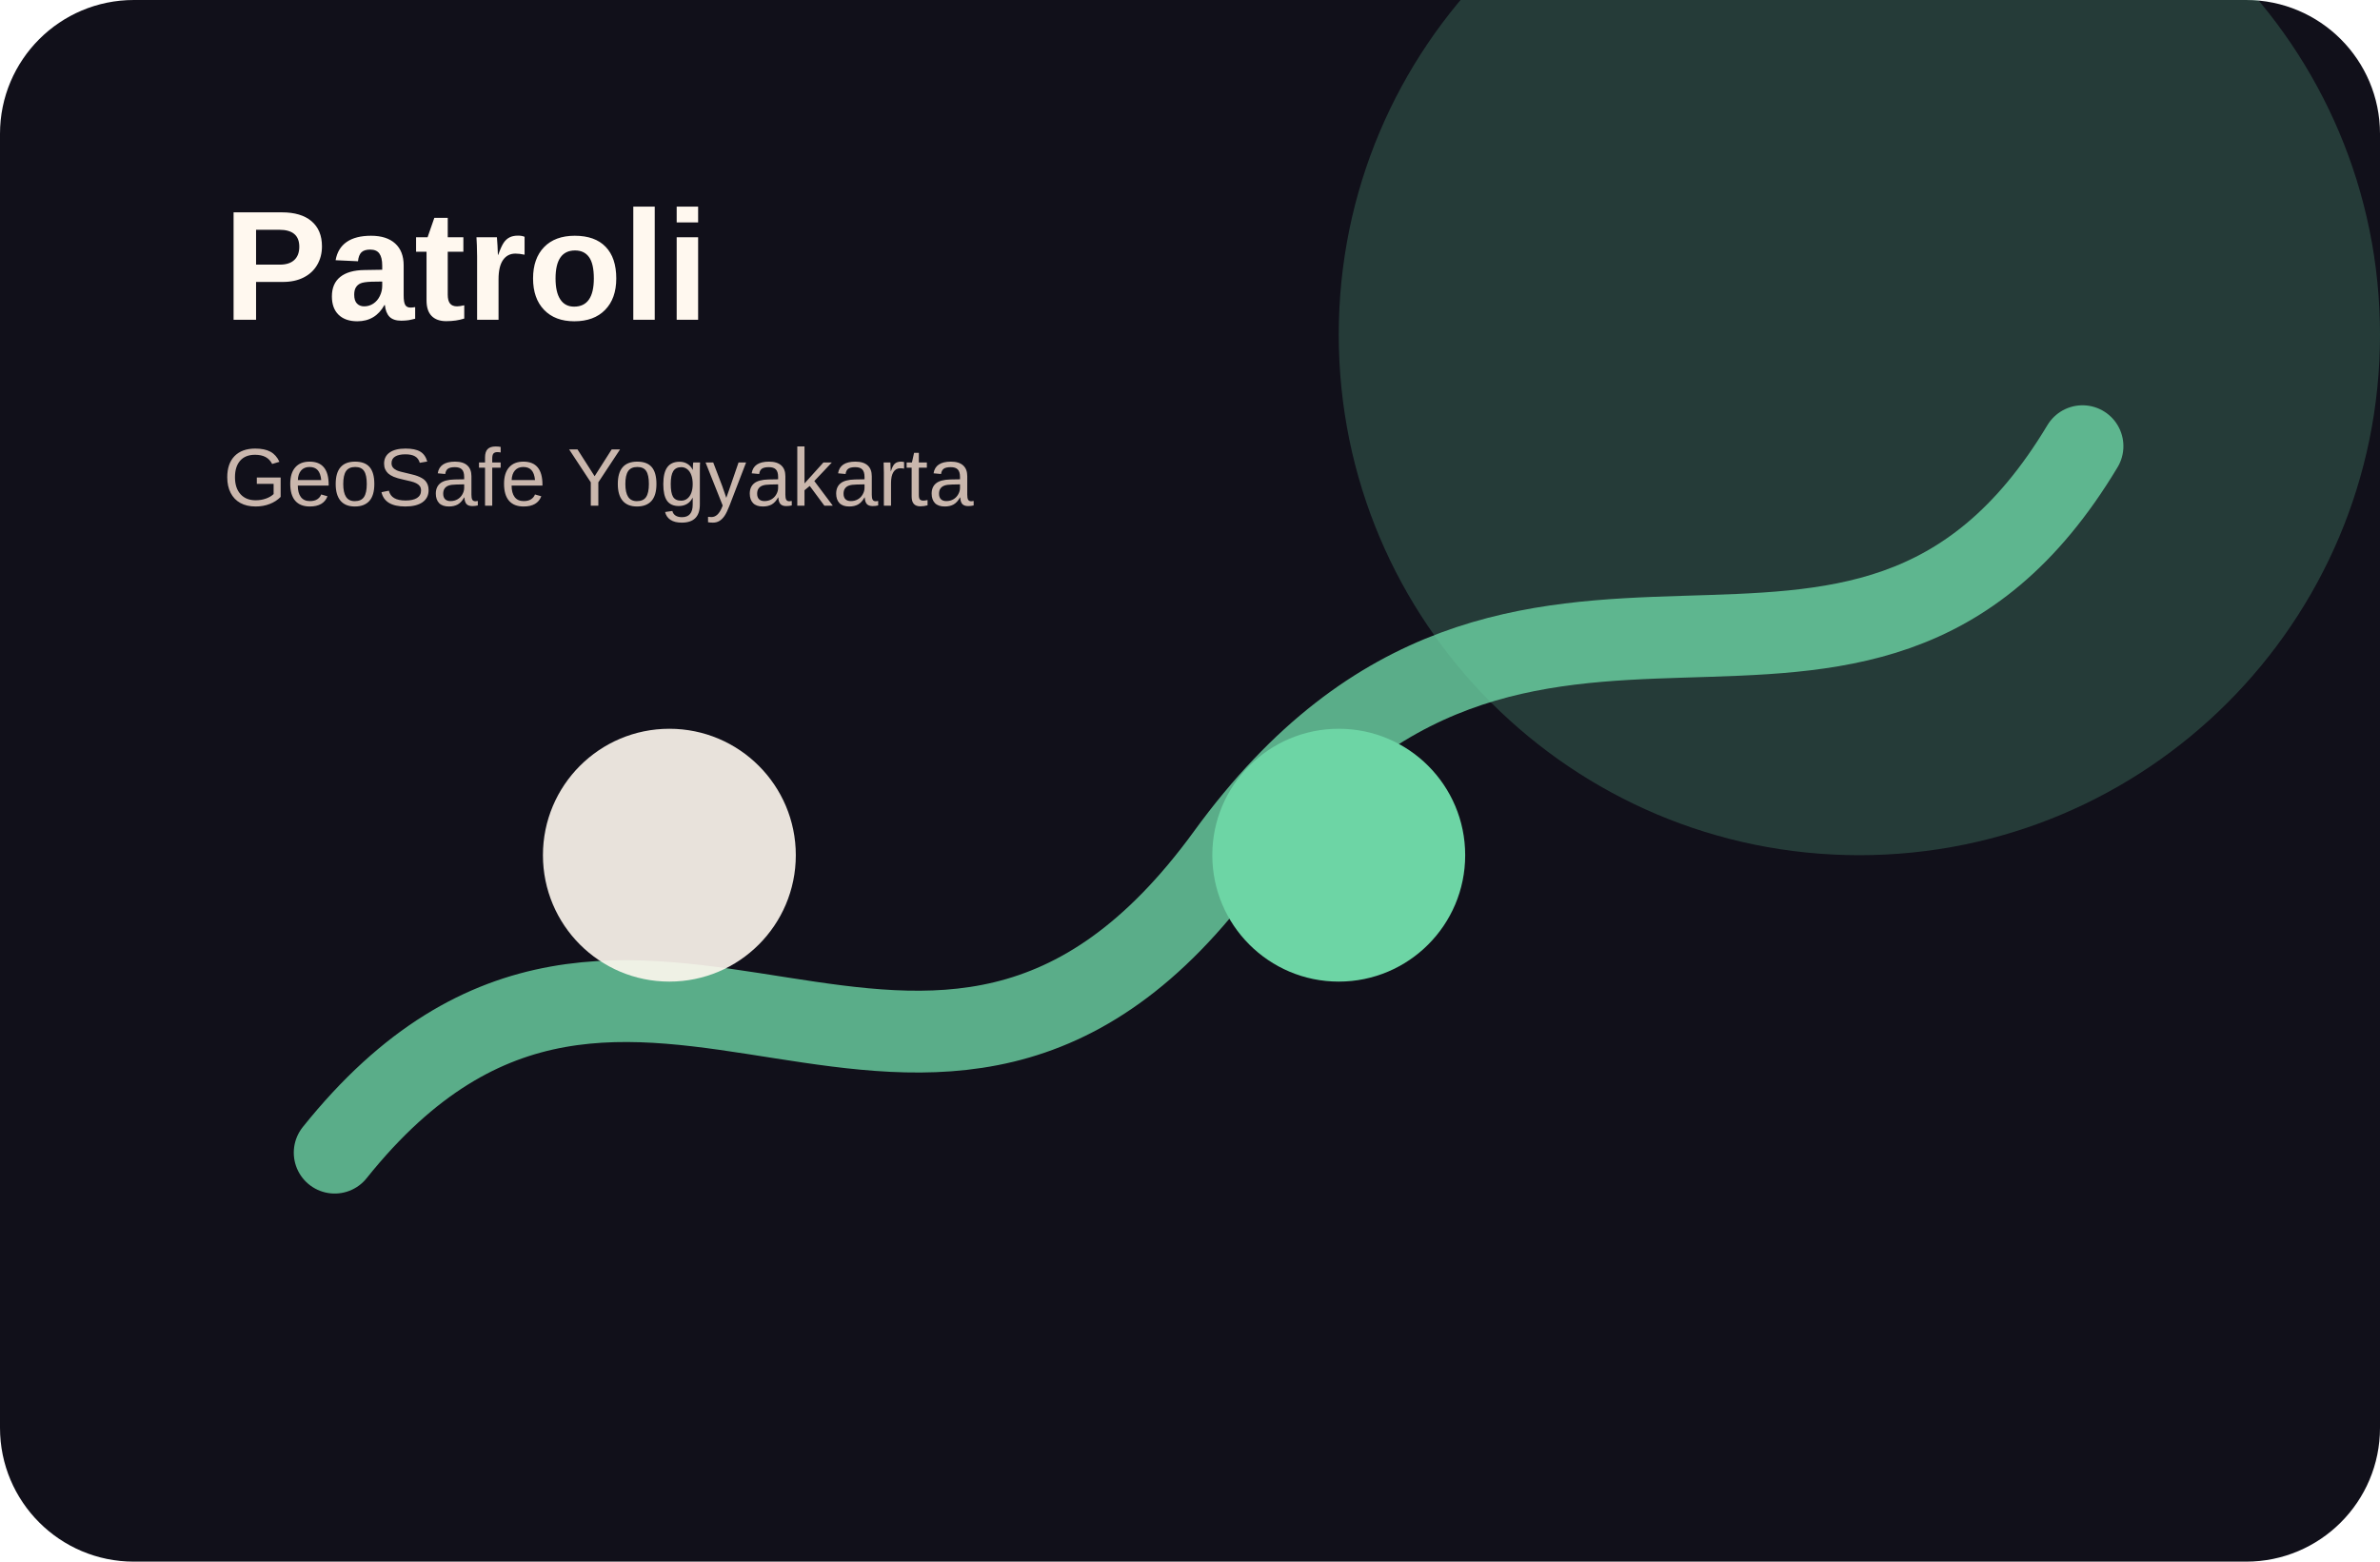
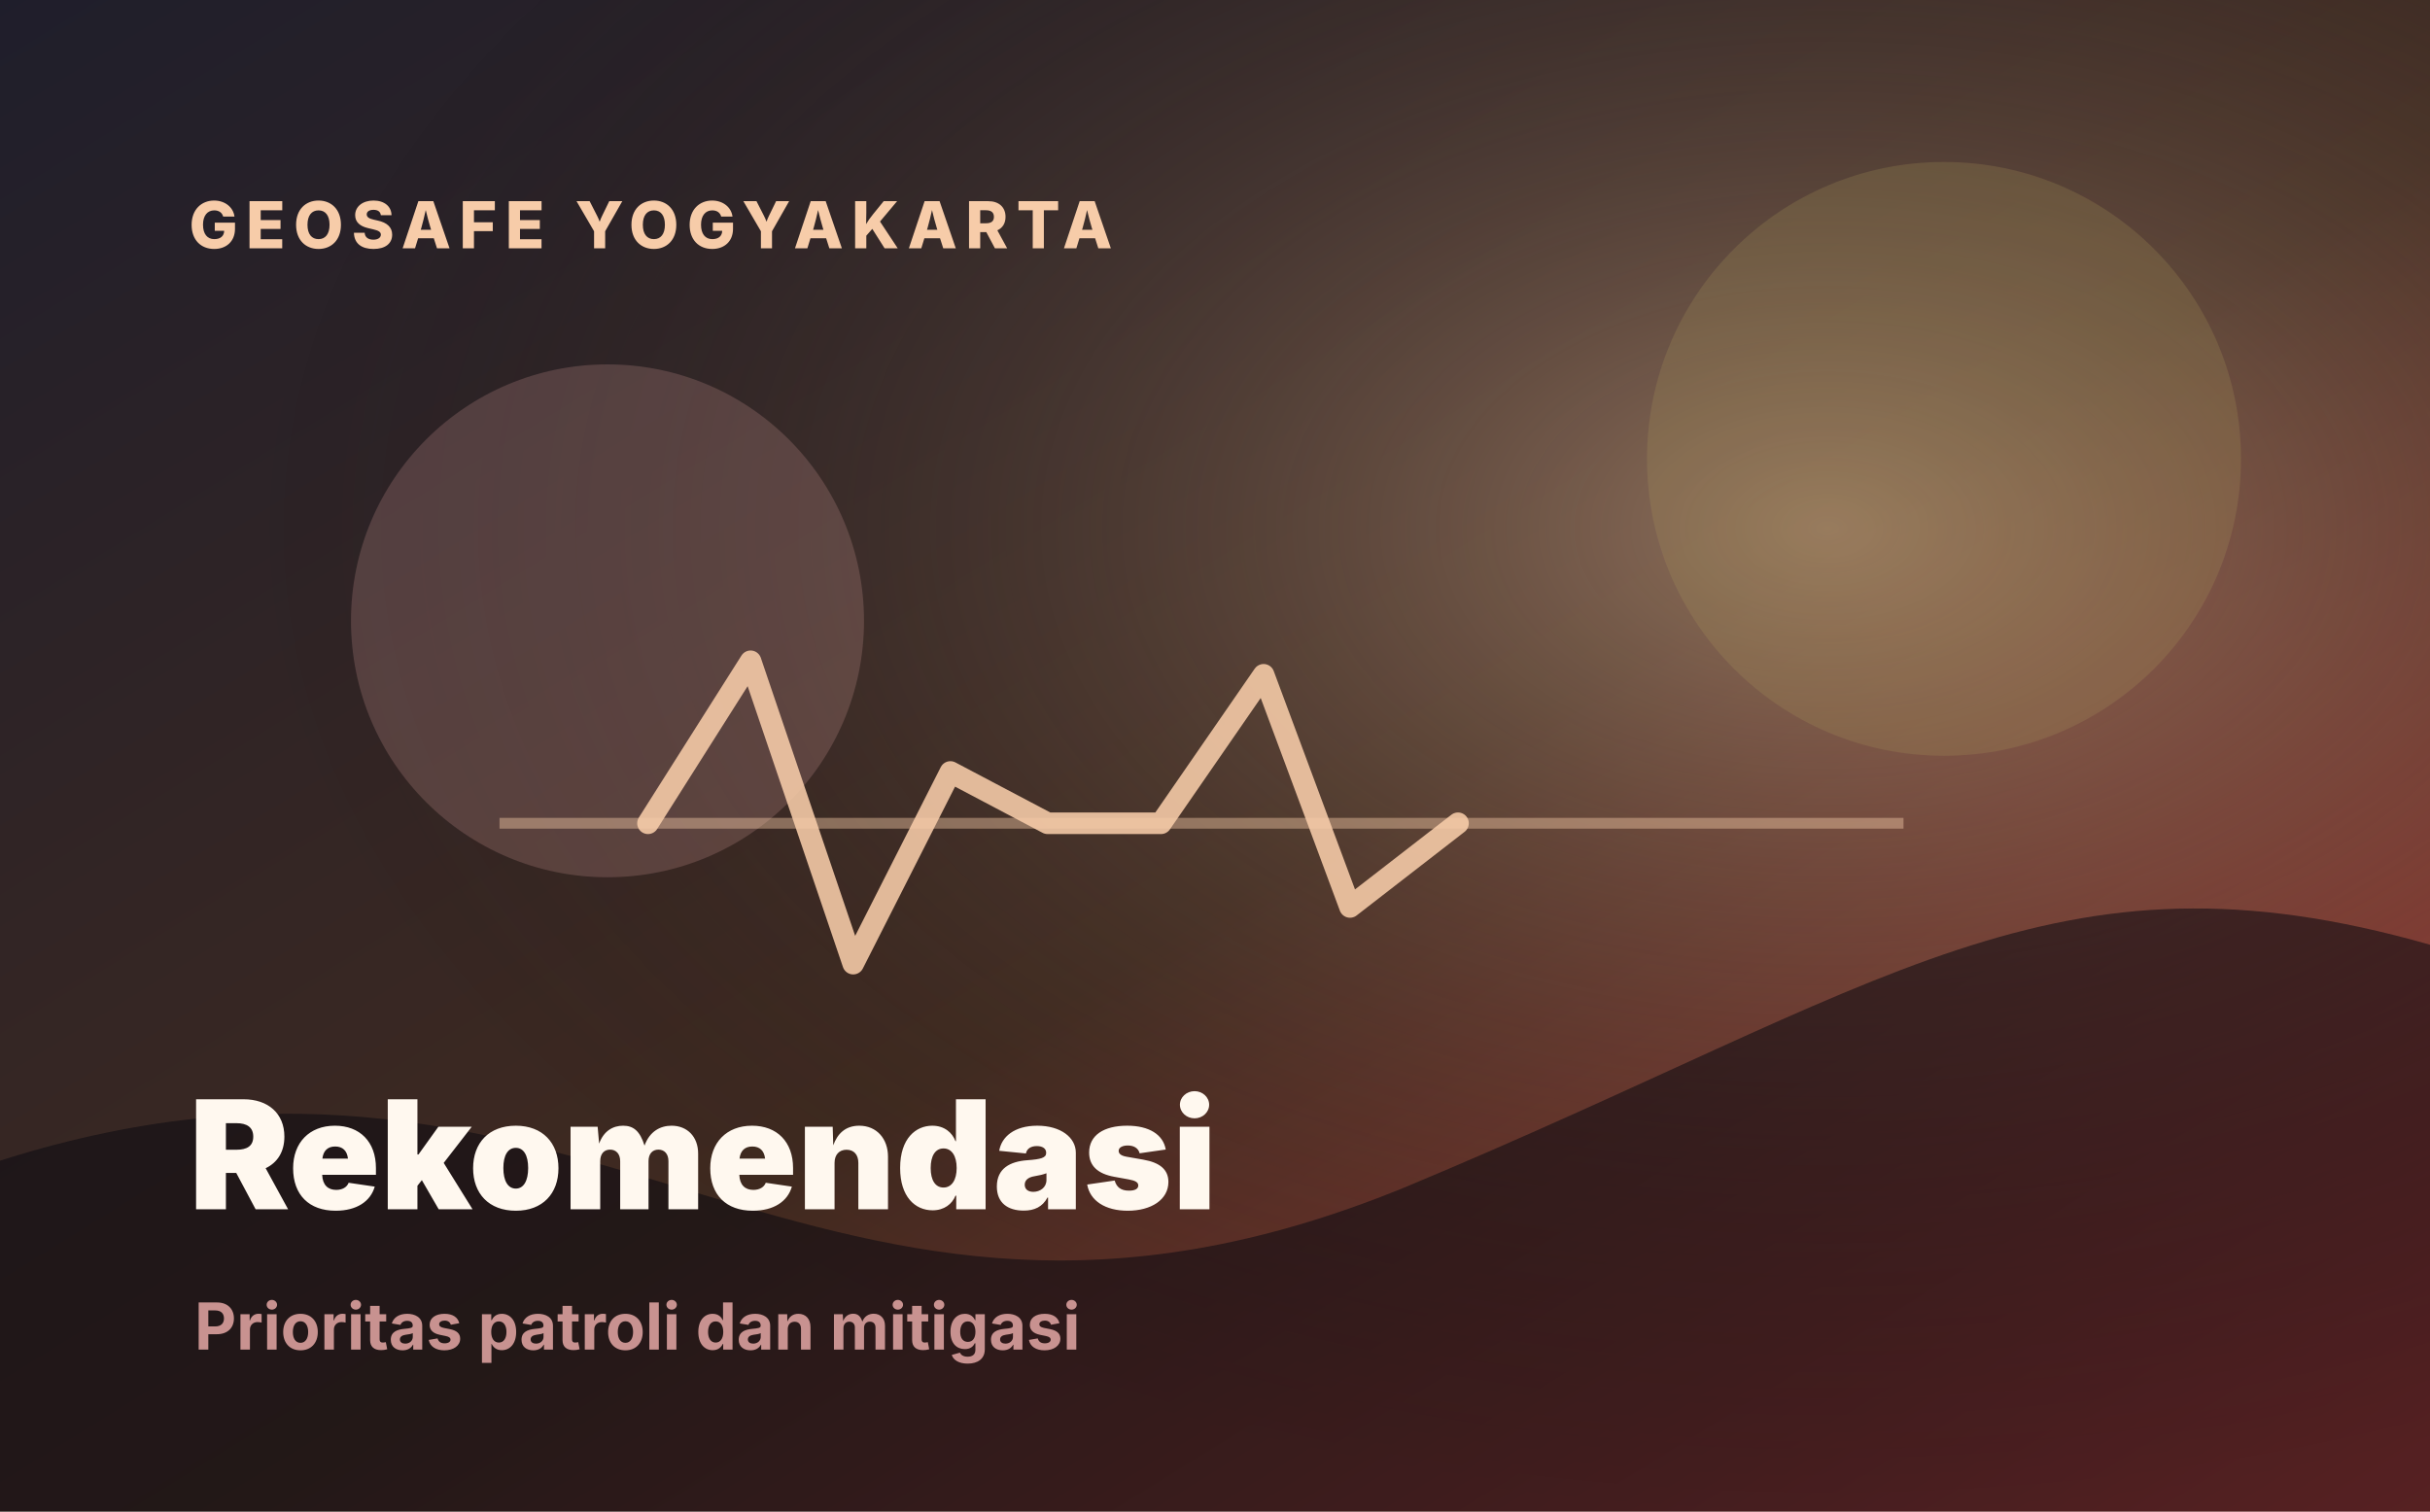
- <svg xmlns="http://www.w3.org/2000/svg" viewBox="0 0 640 420">
-   <rect width="640" height="420" rx="36" fill="#11101a" />
-   <circle cx="500" cy="90" r="140" fill="#6dd5a5" opacity=".22" />
-   <path d="M90 310 C170 210 250 340 330 230 S500 220 560 120" fill="none" stroke="#6dd5a5" stroke-width="22" stroke-linecap="round" opacity=".8" />
-   <circle cx="180" cy="230" r="34" fill="#fff8ef" opacity=".9" />
-   <circle cx="360" cy="230" r="34" fill="#6dd5a5" />
-   <text x="60" y="86" fill="#fff8ef" font-family="Arial" font-size="42" font-weight="800">Patroli</text>
-   <text x="60" y="136" fill="#cab7ad" font-family="Arial" font-size="22">GeoSafe Yogyakarta</text>
+ <svg xmlns="http://www.w3.org/2000/svg" viewBox="0 0 900 560" role="img" aria-label="Rekomendasi">
+   <defs>
+     <linearGradient id="g" x1="0" y1="0" x2="1" y2="1">
+       <stop offset="0" stop-color="#1f1e2b" />
+       <stop offset=".55" stop-color="#402a20" />
+       <stop offset="1" stop-color="#b33d38" />
+     </linearGradient>
+     <radialGradient id="r" cx="75%" cy="35%" r="65%">
+       <stop offset="0" stop-color="#f7cca9" stop-opacity=".45" />
+       <stop offset="1" stop-color="#000" stop-opacity="0" />
+     </radialGradient>
+   </defs>
+   <rect width="900" height="560" fill="url(#g)" />
+   <rect width="900" height="560" fill="url(#r)" />
+   <path d="M0 430 C220 360 300 530 520 440 C700 365 760 310 900 350 L900 560 L0 560 Z" fill="#0b0a10" opacity=".55" />
+   <circle cx="720" cy="170" r="110" fill="#ae995b" opacity=".22" />
+   <circle cx="225" cy="230" r="95" fill="#c89290" opacity=".25" />
+   <path d="M185 305 L705 305" stroke="#f7cca9" stroke-opacity=".42" stroke-width="4" />
+   <path d="M240 305 L278 245 L316 357 L352 286 L388 305 L430 305 L468 250 L500 336 L540 305" fill="none" stroke="#f7cca9" stroke-width="8" stroke-linecap="round" stroke-linejoin="round" opacity=".88" />
+   <text x="70" y="92" font-family="Inter, Arial, sans-serif" font-size="24" font-weight="800" fill="#f7cca9" letter-spacing="3">GEOSAFE YOGYAKARTA</text>
+   <text x="70" y="448" font-family="Inter, Arial, sans-serif" font-size="56" font-weight="900" fill="#fff8ef">Rekomendasi</text>
+   <text x="72" y="500" font-family="Inter, Arial, sans-serif" font-size="24" font-weight="700" fill="#c89290">Prioritas patroli dan mitigasi</text>
</svg>
